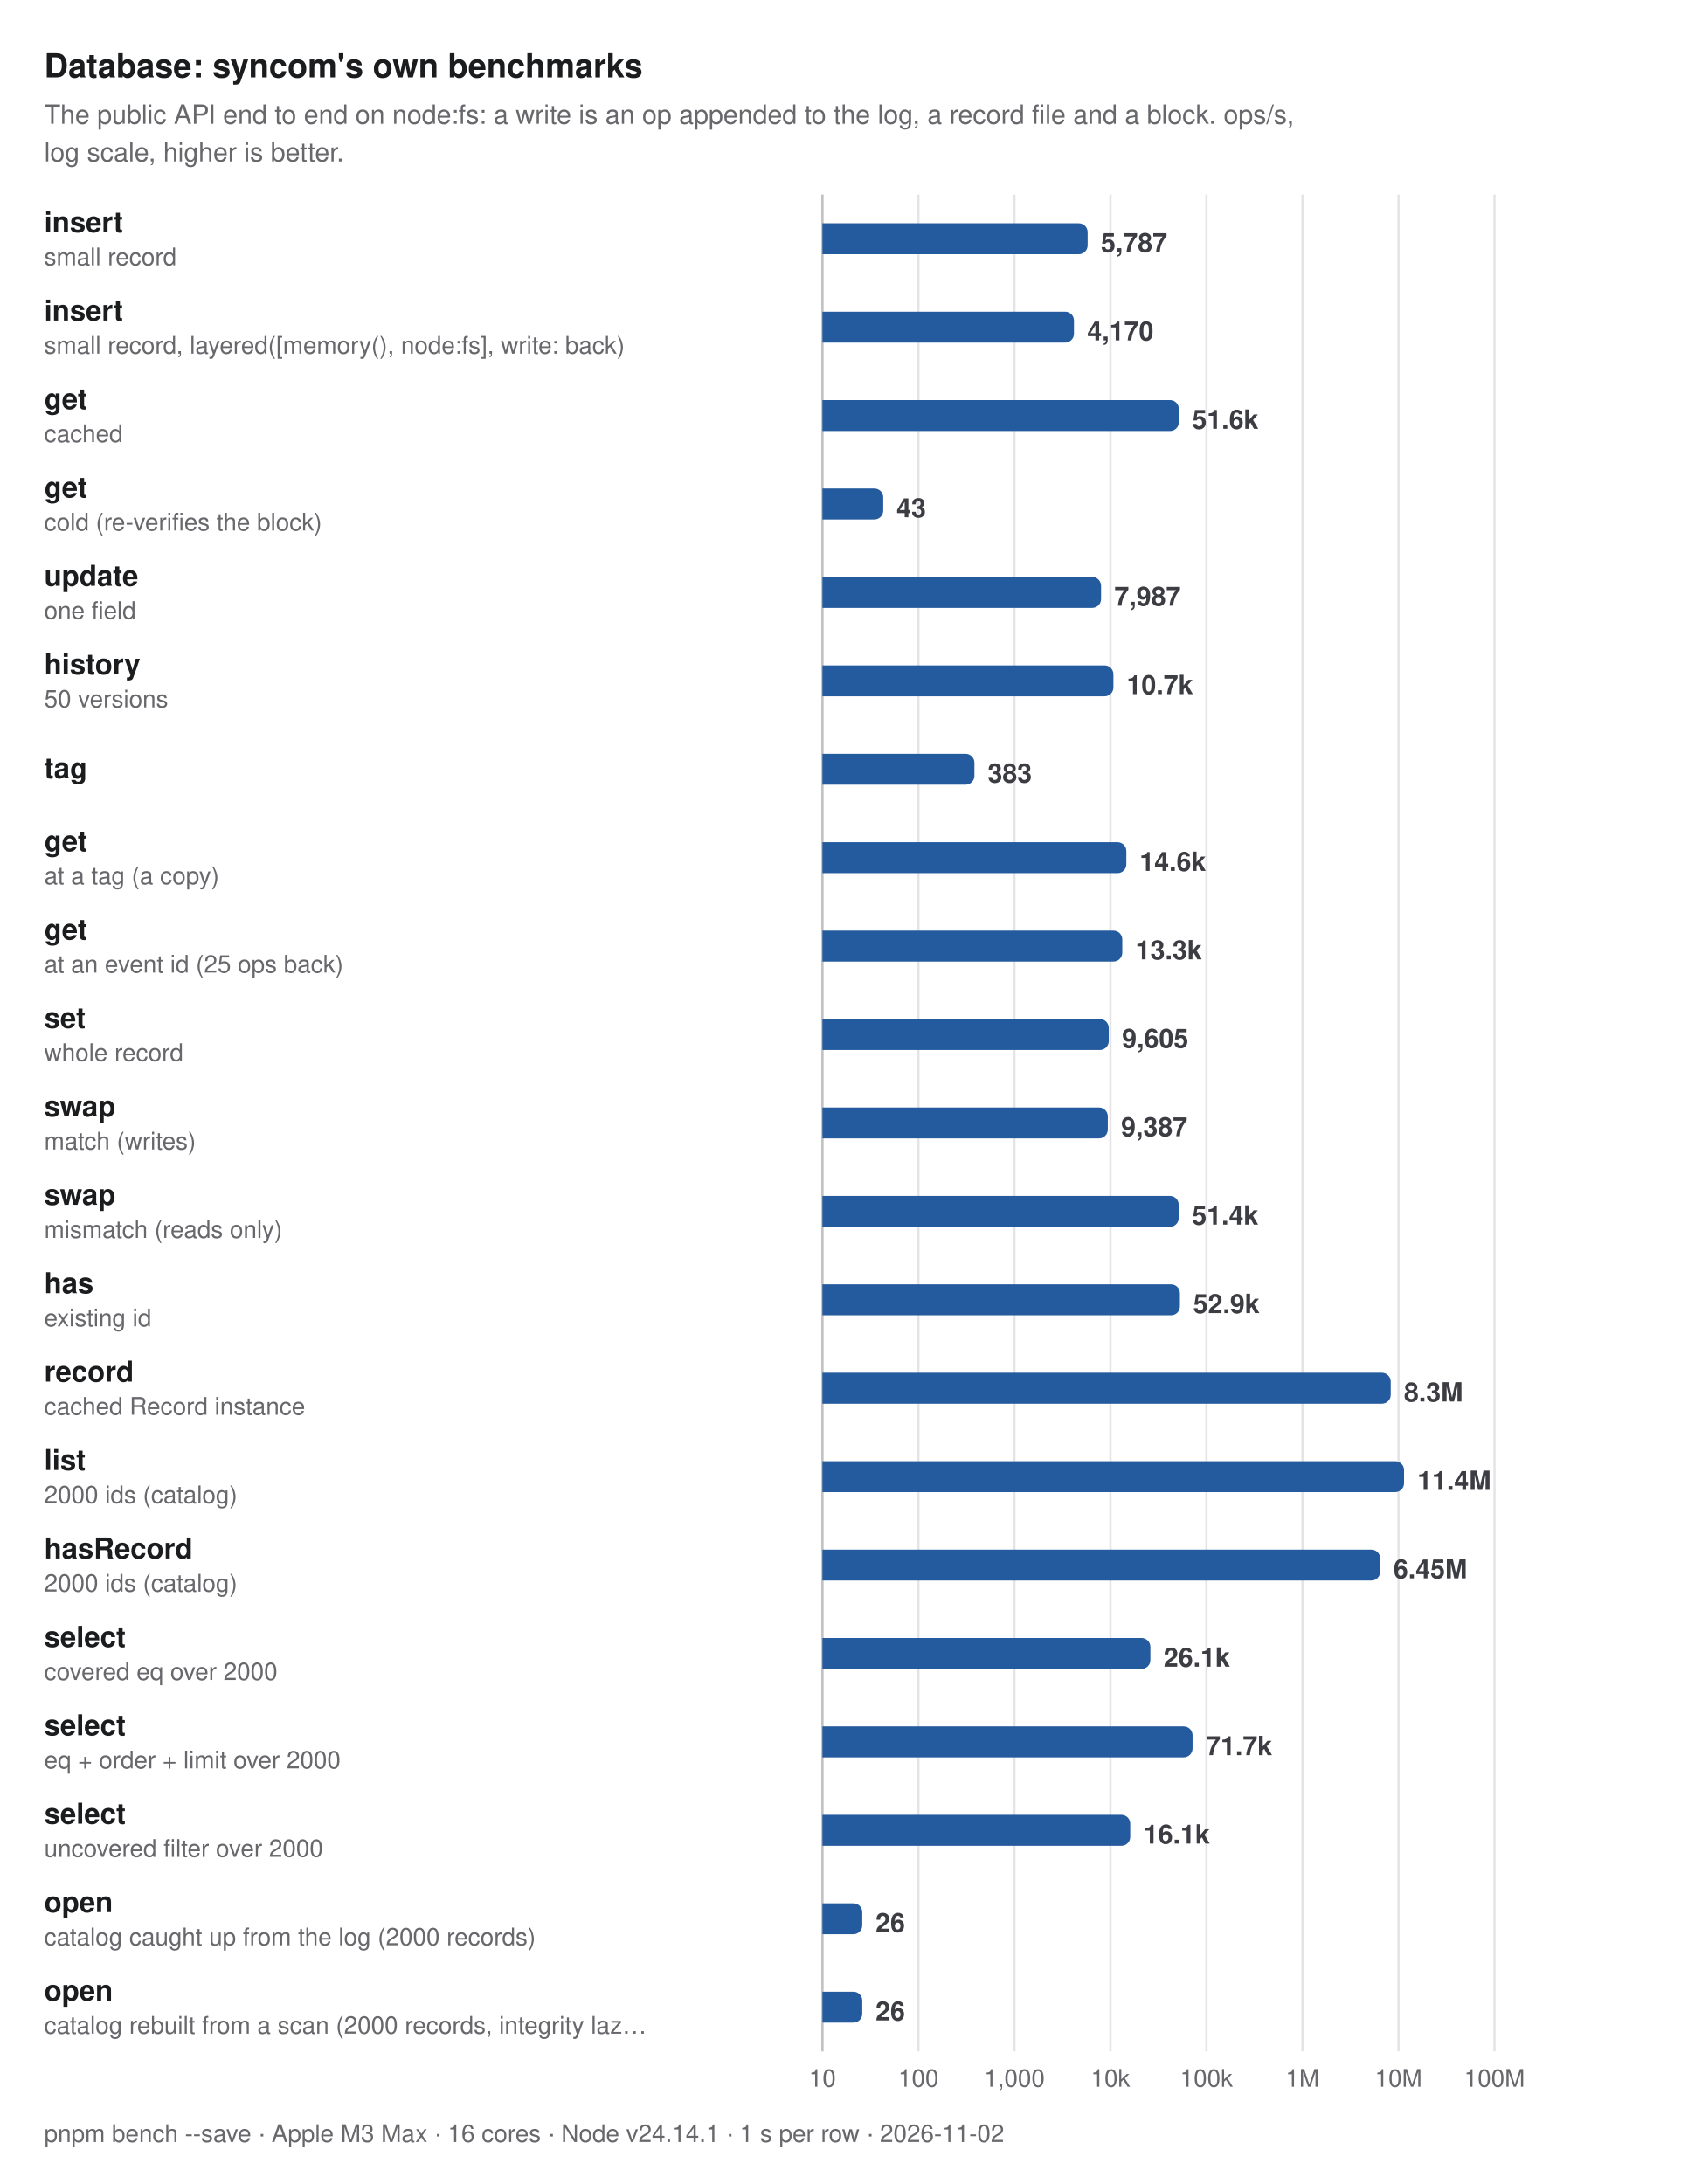
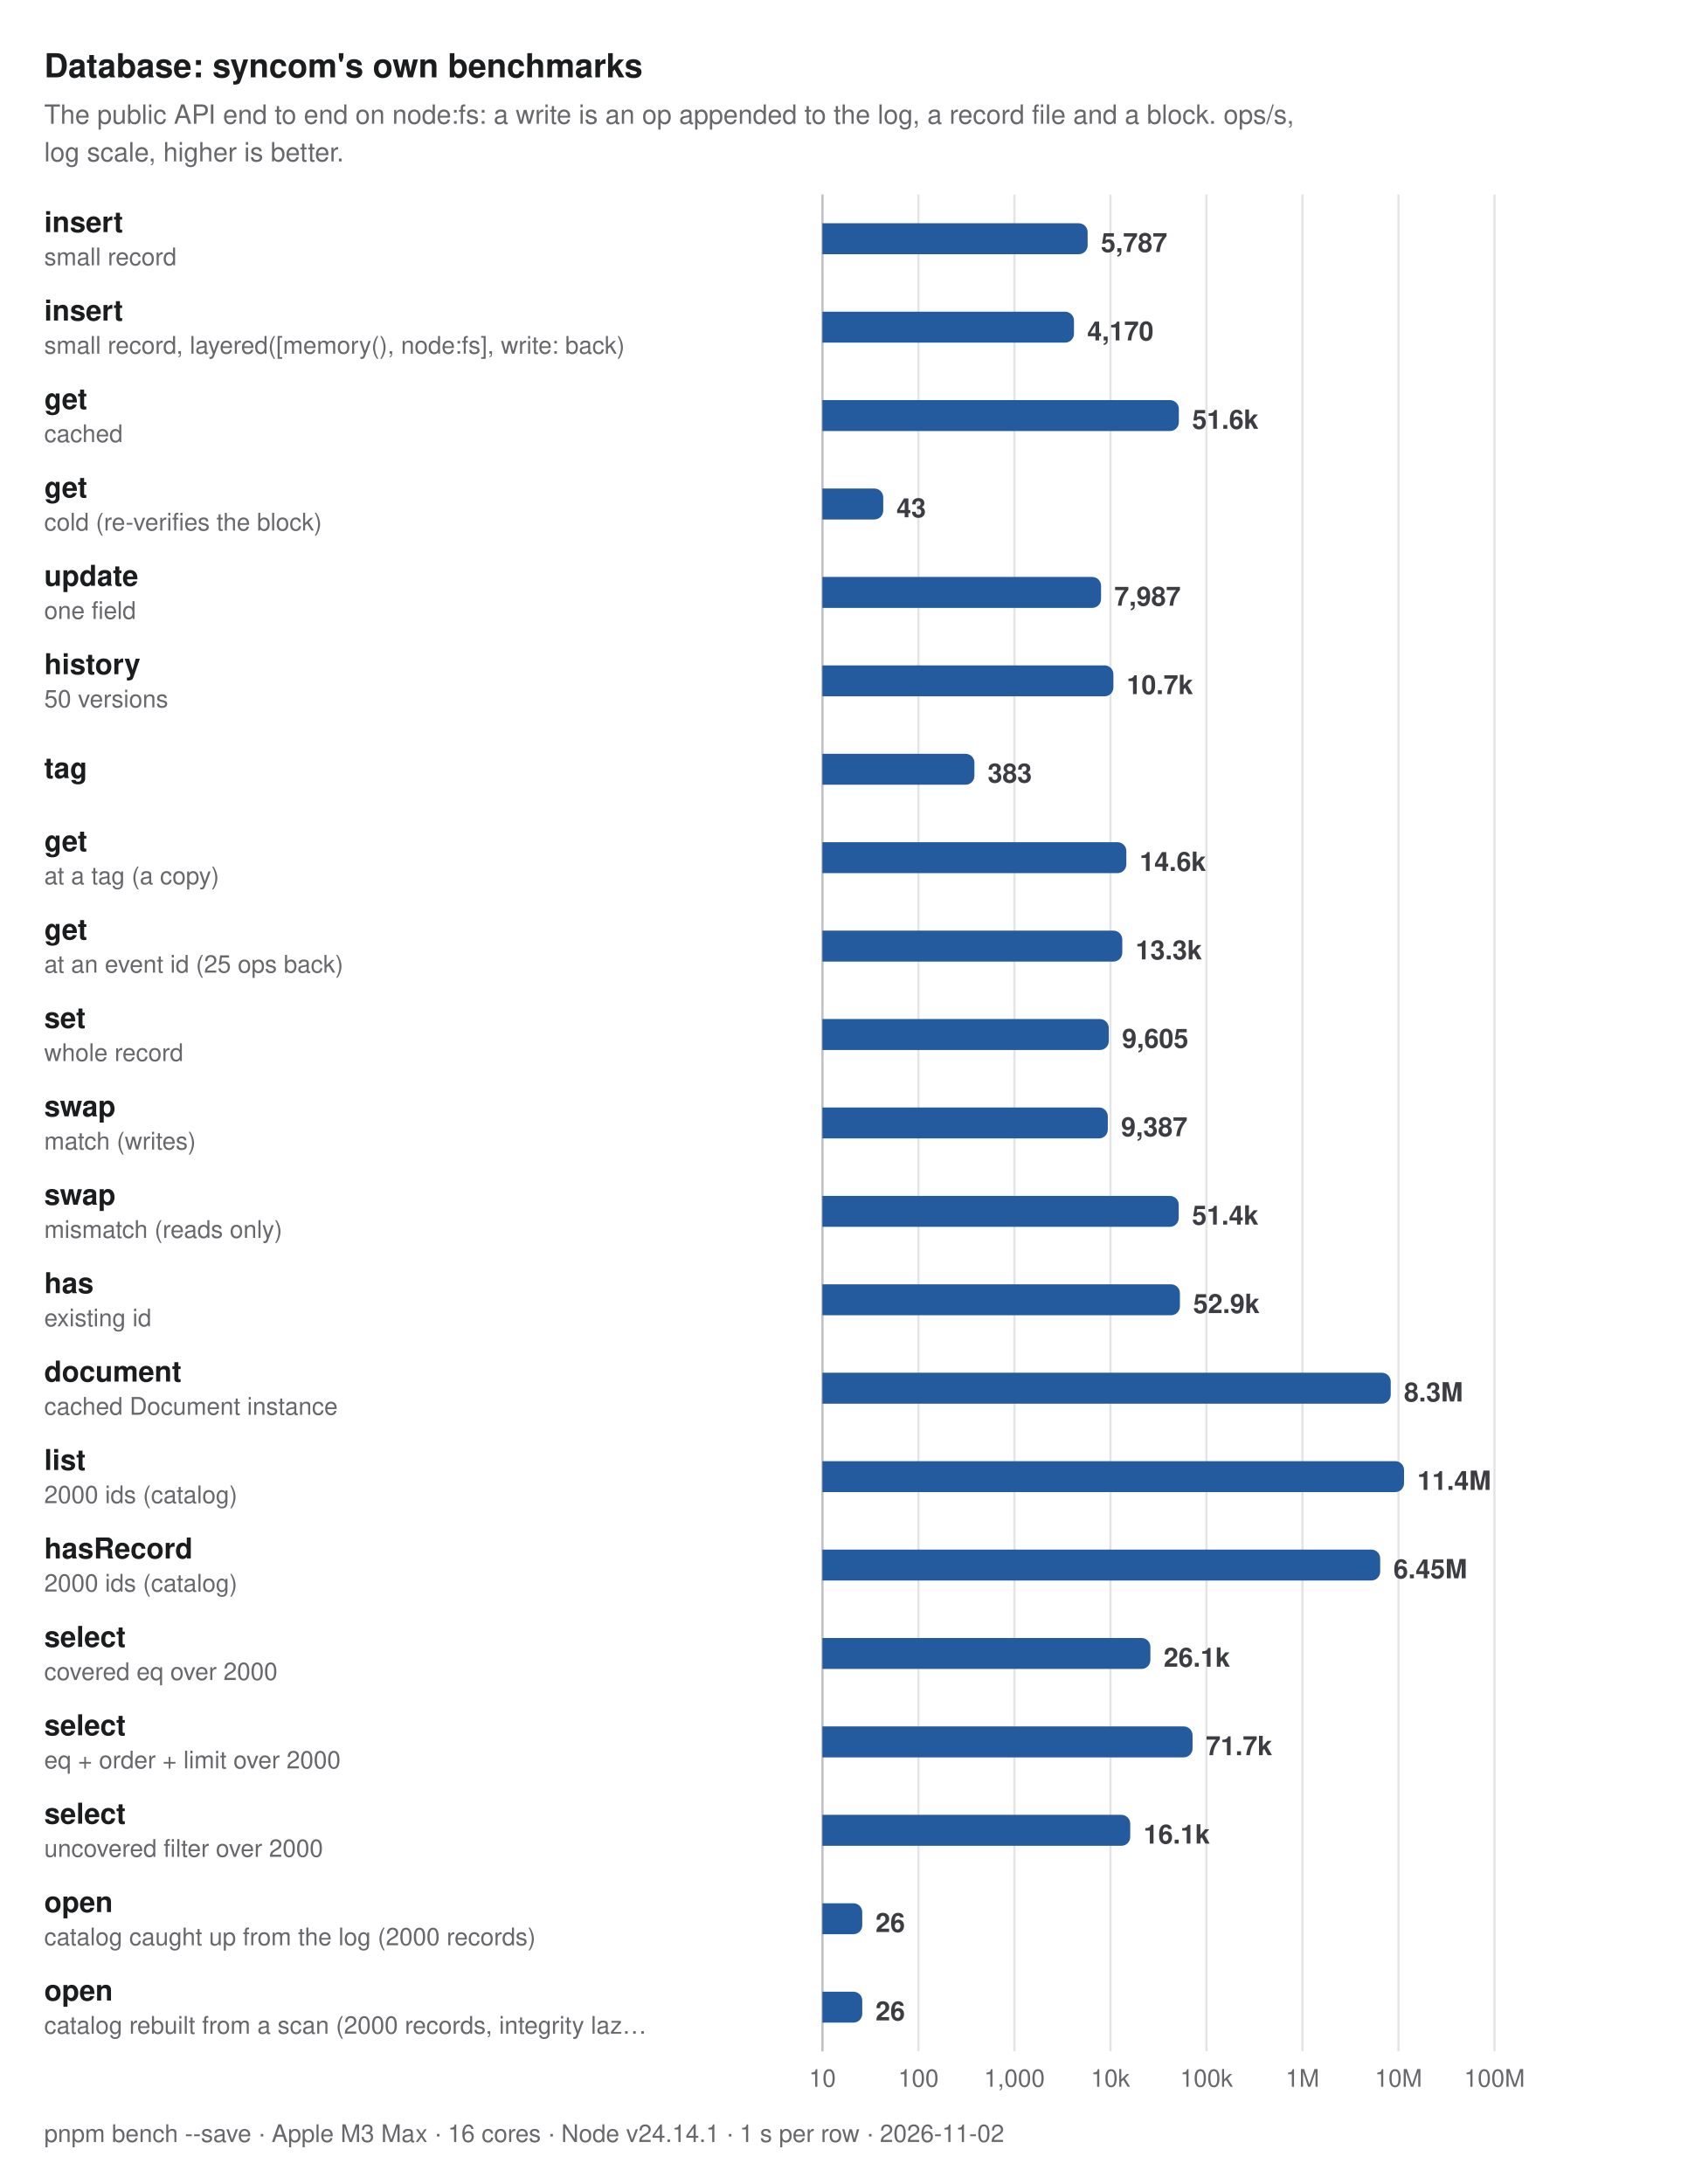
<svg xmlns="http://www.w3.org/2000/svg" width="760" height="988" viewBox="0 0 760 988" role="img" aria-label="Database: syncom's own benchmarks. The public API end to end on node:fs: a write is an op appended to the log, a record file and a block. ops/s, log scale, higher is better.">
  <style>
  text { font-family: -apple-system, BlinkMacSystemFont, "Segoe UI", Helvetica, Arial, sans-serif; }
  .title { font-size: 15px; font-weight: 700; fill: #1b1c1e; }
  .subtitle, .caption { font-size: 12px; fill: #67676c; }
  .caption { font-size: 11px; }
  .group { font-size: 11px; font-weight: 600; letter-spacing: 0.06em; fill: #67676c; }
  .label { font-size: 13px; font-weight: 600; fill: #1b1c1e; }
  .label.primary, .label.secondary { font-weight: 700; }
  .sublabel { font-size: 11px; fill: #67676c; }
  .value { font-size: 12px; font-weight: 600; fill: #3c3c43; font-variant-numeric: tabular-nums; }
  .value.small { font-size: 10px; }
  .legend { font-size: 11px; fill: #3c3c43; }
  .tick { font-size: 11px; fill: #67676c; font-variant-numeric: tabular-nums; }
  .grid { stroke: #e4e4e7; stroke-width: 1; }
  .axis { stroke: #c2c2c4; stroke-width: 1; }
  .ref { stroke: #67676c; stroke-width: 1; stroke-dasharray: 3 3; }
  .bar { fill: #c4c6cc; }
  .bar.primary { fill: #245a9e; }
  .bar.secondary { fill: #5e9be6; }
  @media (prefers-color-scheme: dark) {
    .title, .label { fill: #dfdfd6; }
    .subtitle, .caption, .group, .sublabel, .tick { fill: #98989f; }
    .value, .legend { fill: #c2c2c4; }
    .grid { stroke: #2e2e32; }
    .axis { stroke: #48484c; }
    .ref { stroke: #98989f; }
    .bar { fill: #46474e; }
    .bar.primary { fill: #8dbcf2; }
    .bar.secondary { fill: #3d7bd0; }
  }
</style>
  <text class="title" x="20" y="35">Database: syncom's own benchmarks</text>
  <text class="subtitle" x="20" y="56">The public API end to end on node:fs: a write is an op appended to the log, a record file and a block. ops/s,</text>
  <text class="subtitle" x="20" y="73">log scale, higher is better.</text>
  <line class="grid" x1="372" y1="88" x2="372" y2="928" />
  <text class="tick" x="372" y="944" text-anchor="middle">10</text>
  <line class="grid" x1="415.429" y1="88" x2="415.429" y2="928" />
  <text class="tick" x="415.429" y="944" text-anchor="middle">100</text>
  <line class="grid" x1="458.857" y1="88" x2="458.857" y2="928" />
  <text class="tick" x="458.857" y="944" text-anchor="middle">1,000</text>
  <line class="grid" x1="502.286" y1="88" x2="502.286" y2="928" />
  <text class="tick" x="502.286" y="944" text-anchor="middle">10k</text>
  <line class="grid" x1="545.714" y1="88" x2="545.714" y2="928" />
  <text class="tick" x="545.714" y="944" text-anchor="middle">100k</text>
  <line class="grid" x1="589.143" y1="88" x2="589.143" y2="928" />
  <text class="tick" x="589.143" y="944" text-anchor="middle">1M</text>
  <line class="grid" x1="632.571" y1="88" x2="632.571" y2="928" />
  <text class="tick" x="632.571" y="944" text-anchor="middle">10M</text>
  <line class="grid" x1="676" y1="88" x2="676" y2="928" />
  <text class="tick" x="676" y="944" text-anchor="middle">100M</text>
  <line class="axis" x1="372" y1="88" x2="372" y2="928" />
  <g>
    <text class="label primary" x="20" y="105">insert</text>
    <text class="sublabel" x="20" y="120">small record</text>
    <path class="bar primary" d="M372,101H487.969A4,4 0 0 1 491.969,105V111A4,4 0 0 1 487.969,115H372Z" />
    <text class="value" x="497.969" y="114">5,787</text>
  </g>
  <g>
    <text class="label primary" x="20" y="145">insert</text>
    <text class="sublabel" x="20" y="160">small record, layered([memory(), node:fs], write: back)</text>
    <path class="bar primary" d="M372,141H481.789A4,4 0 0 1 485.789,145V151A4,4 0 0 1 481.789,155H372Z" />
    <text class="value" x="491.789" y="154">4,170</text>
  </g>
  <g>
    <text class="label primary" x="20" y="185">get</text>
    <text class="sublabel" x="20" y="200">cached</text>
    <path class="bar primary" d="M372,181H529.227A4,4 0 0 1 533.227,185V191A4,4 0 0 1 529.227,195H372Z" />
    <text class="value" x="539.227" y="194">51.6k</text>
  </g>
  <g>
    <text class="label primary" x="20" y="225">get</text>
    <text class="sublabel" x="20" y="240">cold (re-verifies the block)</text>
    <path class="bar primary" d="M372,221H395.511A4,4 0 0 1 399.511,225V231A4,4 0 0 1 395.511,235H372Z" />
    <text class="value" x="405.511" y="234">43</text>
  </g>
  <g>
    <text class="label primary" x="20" y="265">update</text>
    <text class="sublabel" x="20" y="280">one field</text>
    <path class="bar primary" d="M372,261H494.046A4,4 0 0 1 498.046,265V271A4,4 0 0 1 494.046,275H372Z" />
    <text class="value" x="504.046" y="274">7,987</text>
  </g>
  <g>
    <text class="label primary" x="20" y="305">history</text>
    <text class="sublabel" x="20" y="320">50 versions</text>
    <path class="bar primary" d="M372,301H499.629A4,4 0 0 1 503.629,305V311A4,4 0 0 1 499.629,315H372Z" />
    <text class="value" x="509.629" y="314">10.7k</text>
  </g>
  <g>
    <text class="label primary" x="20" y="352">tag</text>
    <path class="bar primary" d="M372,341H436.756A4,4 0 0 1 440.756,345V351A4,4 0 0 1 436.756,355H372Z" />
    <text class="value" x="446.756" y="354">383</text>
  </g>
  <g>
    <text class="label primary" x="20" y="385">get</text>
    <text class="sublabel" x="20" y="400">at a tag (a copy)</text>
    <path class="bar primary" d="M372,381H505.476A4,4 0 0 1 509.476,385V391A4,4 0 0 1 505.476,395H372Z" />
    <text class="value" x="515.476" y="394">14.6k</text>
  </g>
  <g>
    <text class="label primary" x="20" y="425">get</text>
    <text class="sublabel" x="20" y="440">at an event id (25 ops back)</text>
    <path class="bar primary" d="M372,421H503.646A4,4 0 0 1 507.646,425V431A4,4 0 0 1 503.646,435H372Z" />
    <text class="value" x="513.646" y="434">13.3k</text>
  </g>
  <g>
    <text class="label primary" x="20" y="465">set</text>
    <text class="sublabel" x="20" y="480">whole record</text>
    <path class="bar primary" d="M372,461H497.526A4,4 0 0 1 501.526,465V471A4,4 0 0 1 497.526,475H372Z" />
    <text class="value" x="507.526" y="474">9,605</text>
  </g>
  <g>
    <text class="label primary" x="20" y="505">swap</text>
    <text class="sublabel" x="20" y="520">match (writes)</text>
    <path class="bar primary" d="M372,501H497.093A4,4 0 0 1 501.093,505V511A4,4 0 0 1 497.093,515H372Z" />
    <text class="value" x="507.093" y="514">9,387</text>
  </g>
  <g>
    <text class="label primary" x="20" y="545">swap</text>
    <text class="sublabel" x="20" y="560">mismatch (reads only)</text>
    <path class="bar primary" d="M372,541H529.17A4,4 0 0 1 533.17,545V551A4,4 0 0 1 529.17,555H372Z" />
    <text class="value" x="539.17" y="554">51.4k</text>
  </g>
  <g>
    <text class="label primary" x="20" y="585">has</text>
    <text class="sublabel" x="20" y="600">existing id</text>
    <path class="bar primary" d="M372,581H529.706A4,4 0 0 1 533.706,585V591A4,4 0 0 1 529.706,595H372Z" />
    <text class="value" x="539.706" y="594">52.9k</text>
  </g>
  <g>
-     <text class="label primary" x="20" y="625">record</text>
-     <text class="sublabel" x="20" y="640">cached Record instance</text>
+     <text class="label primary" x="20" y="625">document</text>
+     <text class="sublabel" x="20" y="640">cached Document instance</text>
    <path class="bar primary" d="M372,621H625.064A4,4 0 0 1 629.064,625V631A4,4 0 0 1 625.064,635H372Z" />
    <text class="value" x="635.064" y="634">8.3M</text>
  </g>
  <g>
    <text class="label primary" x="20" y="665">list</text>
    <text class="sublabel" x="20" y="680">2000 ids (catalog)</text>
    <path class="bar primary" d="M372,661H631.089A4,4 0 0 1 635.089,665V671A4,4 0 0 1 631.089,675H372Z" />
    <text class="value" x="641.089" y="674">11.4M</text>
  </g>
  <g>
    <text class="label primary" x="20" y="705">hasRecord</text>
    <text class="sublabel" x="20" y="720">2000 ids (catalog)</text>
    <path class="bar primary" d="M372,701H620.297A4,4 0 0 1 624.297,705V711A4,4 0 0 1 620.297,715H372Z" />
    <text class="value" x="630.297" y="714">6.45M</text>
  </g>
  <g>
    <text class="label primary" x="20" y="745">select</text>
    <text class="sublabel" x="20" y="760">covered eq over 2000</text>
    <path class="bar primary" d="M372,741H516.352A4,4 0 0 1 520.352,745V751A4,4 0 0 1 516.352,755H372Z" />
    <text class="value" x="526.352" y="754">26.1k</text>
  </g>
  <g>
    <text class="label primary" x="20" y="785">select</text>
    <text class="sublabel" x="20" y="800">eq + order + limit over 2000</text>
    <path class="bar primary" d="M372,781H535.43A4,4 0 0 1 539.43,785V791A4,4 0 0 1 535.43,795H372Z" />
    <text class="value" x="545.43" y="794">71.7k</text>
  </g>
  <g>
    <text class="label primary" x="20" y="825">select</text>
    <text class="sublabel" x="20" y="840">uncovered filter over 2000</text>
    <path class="bar primary" d="M372,821H507.237A4,4 0 0 1 511.237,825V831A4,4 0 0 1 507.237,835H372Z" />
    <text class="value" x="517.237" y="834">16.1k</text>
  </g>
  <g>
    <text class="label primary" x="20" y="865">open</text>
    <text class="sublabel" x="20" y="880">catalog caught up from the log (2000 records)</text>
    <path class="bar primary" d="M372,861H386.022A4,4 0 0 1 390.022,865V871A4,4 0 0 1 386.022,875H372Z" />
    <text class="value" x="396.022" y="874">26</text>
  </g>
  <g>
    <text class="label primary" x="20" y="905">open</text>
    <text class="sublabel" x="20" y="920">catalog rebuilt from a scan (2000 records, integrity laz…</text>
    <path class="bar primary" d="M372,901H386.022A4,4 0 0 1 390.022,905V911A4,4 0 0 1 386.022,915H372Z" />
    <text class="value" x="396.022" y="914">26</text>
  </g>
  <text class="caption" x="20" y="969">pnpm bench --save · Apple M3 Max · 16 cores · Node v24.14.1 · 1 s per row · 2026-11-02</text>
</svg>
